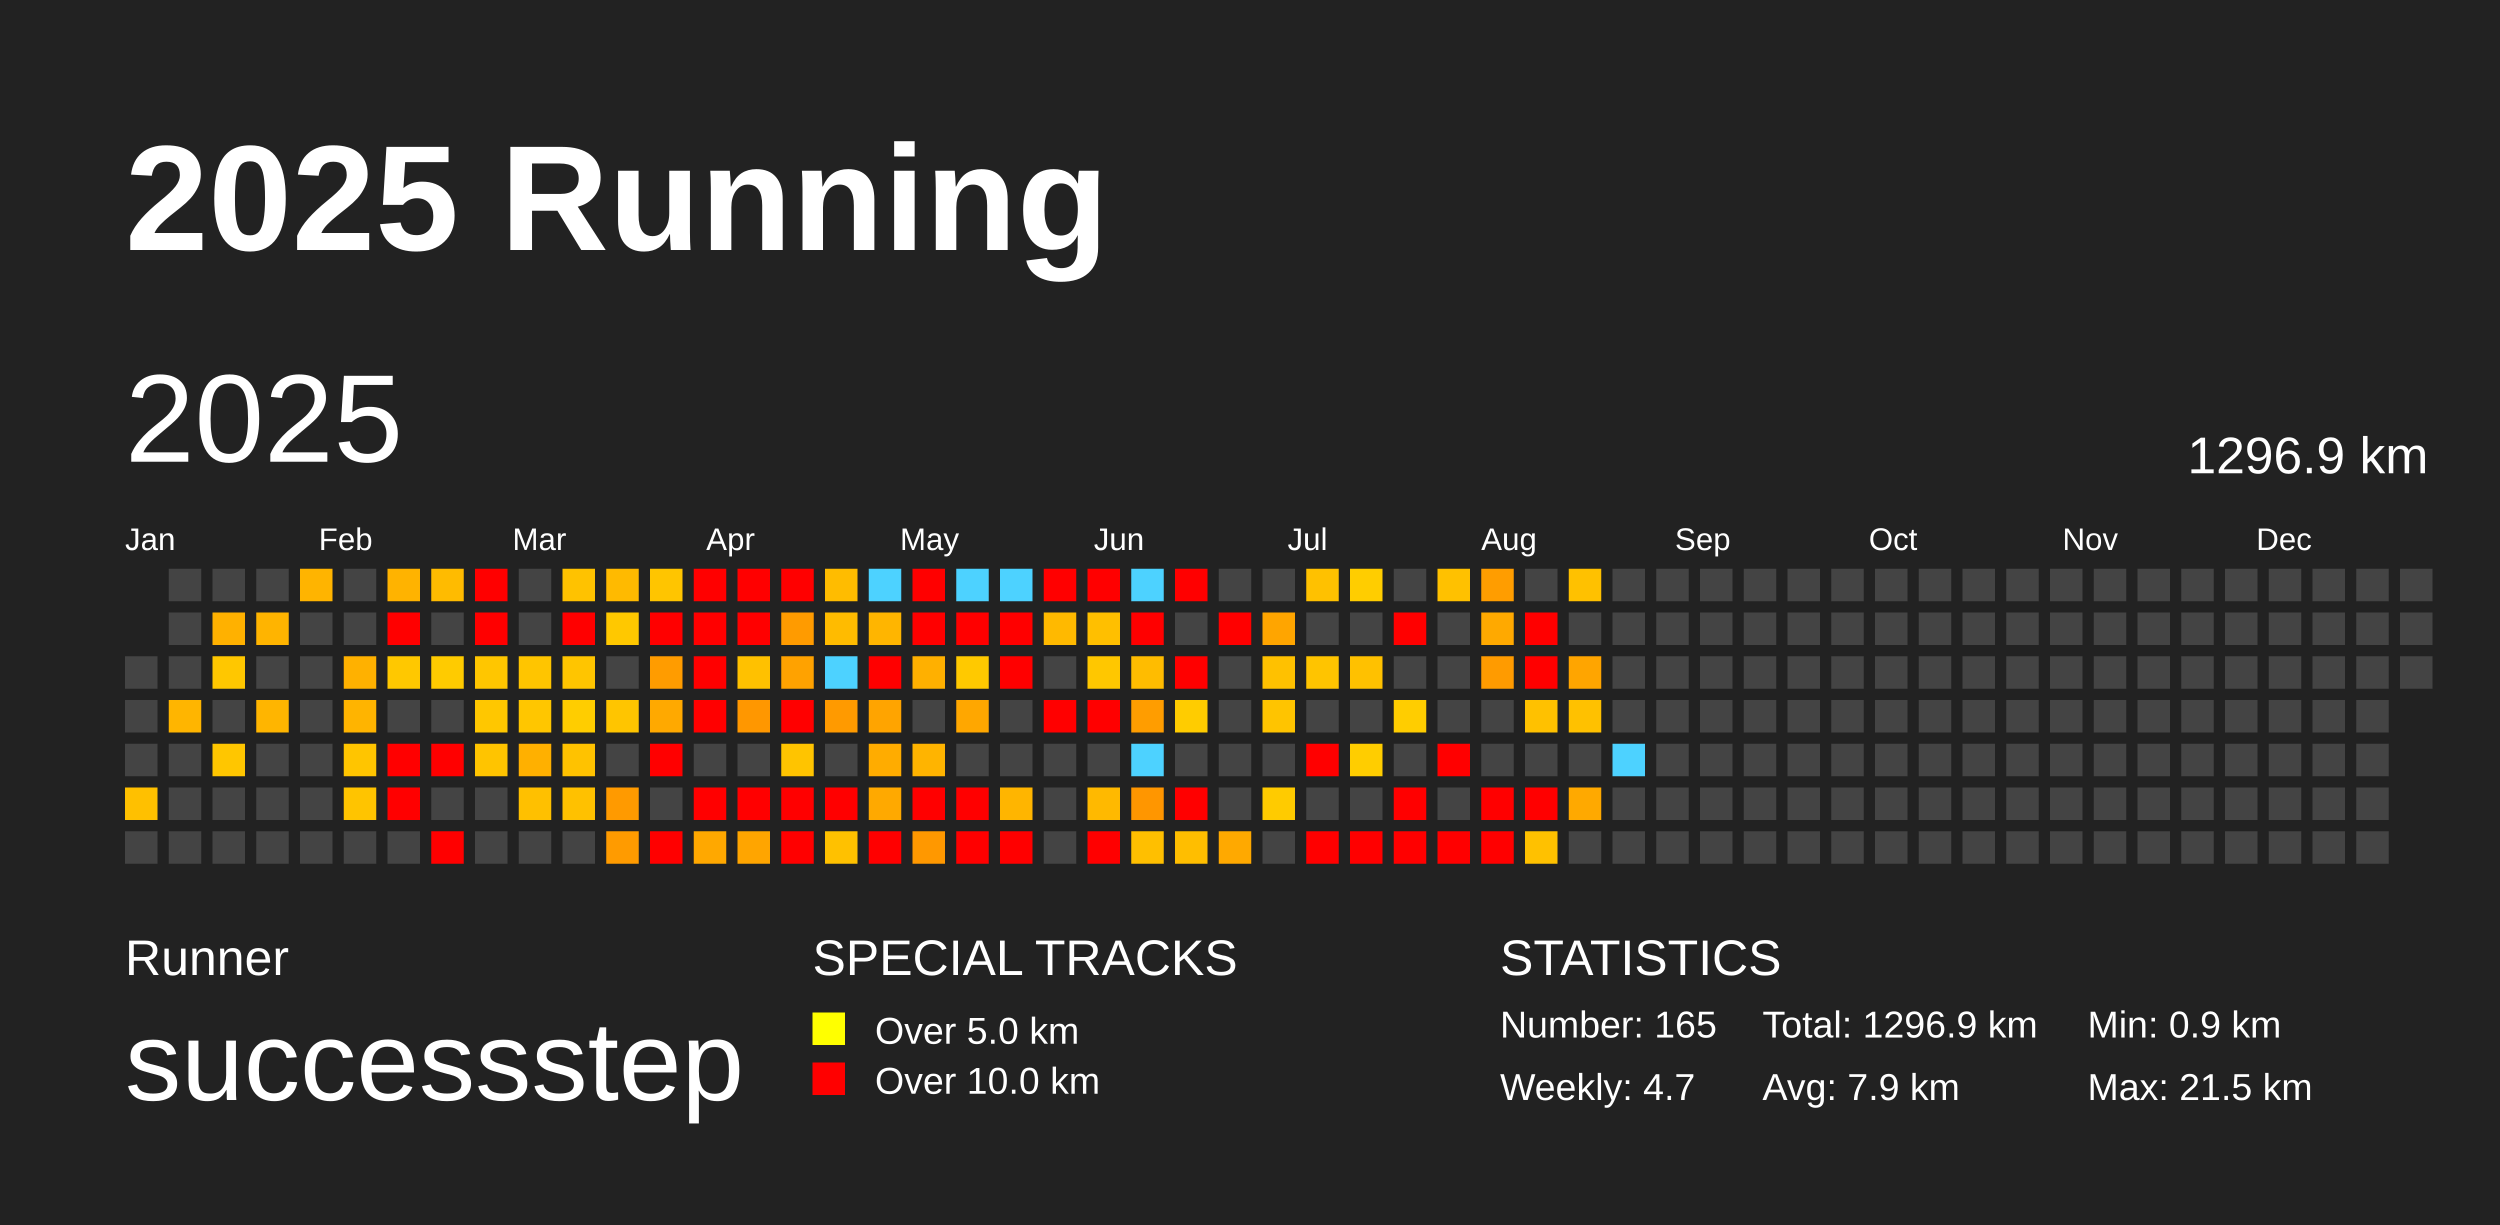
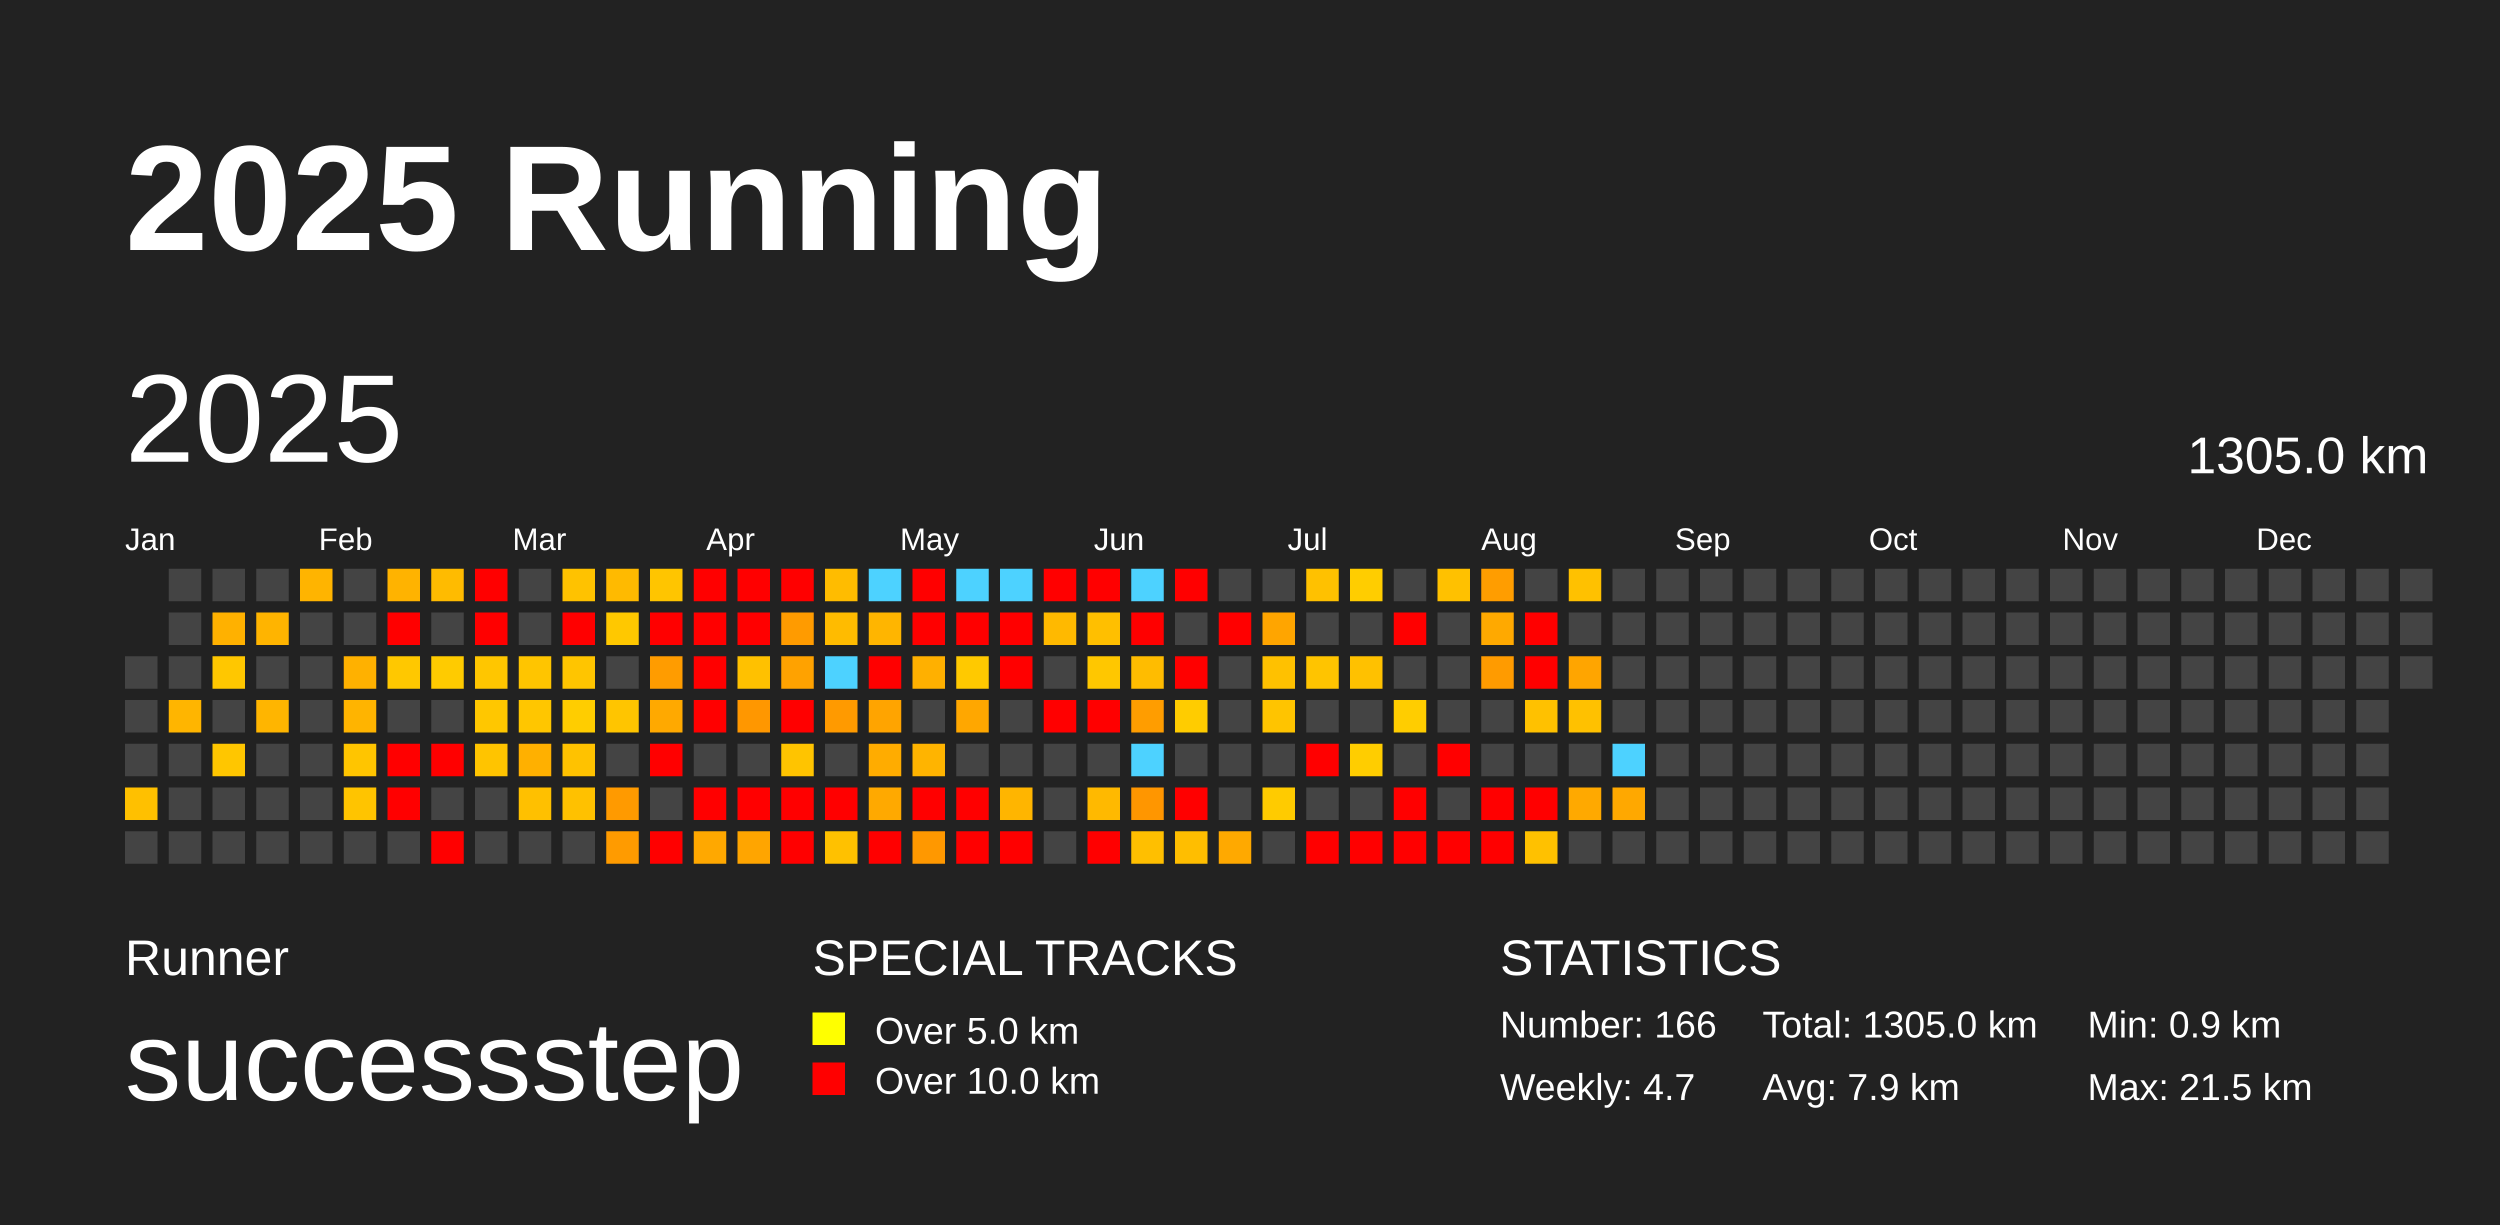
<svg xmlns="http://www.w3.org/2000/svg" baseProfile="full" height="98mm" version="1.1" viewBox="0,0,200,98" width="200mm">
  <defs />
  <rect fill="#222222" height="98" width="200" x="0" y="0" />
  <text fill="#FFFFFF" style="font-size:12px; font-family:Arial; font-weight:bold;" x="10" y="20">2025 Running</text>
  <text fill="#FFFFFF" style="font-size:4px; font-family:Arial" x="10" y="78">Runner</text>
  <text fill="#FFFFFF" style="font-size:9px; font-family:Arial" x="10" y="88">successstep</text>
  <text fill="#FFFFFF" style="font-size:4px; font-family:Arial" x="65" y="78">SPECIAL TRACKS</text>
  <rect fill="yellow" height="2.6" width="2.6" x="65" y="81" />
  <text fill="#FFFFFF" style="font-size:3px; font-family:Arial" x="70" y="83.5">Over 5.0 km</text>
  <rect fill="red" height="2.6" width="2.6" x="65" y="85" />
  <text fill="#FFFFFF" style="font-size:3px; font-family:Arial" x="70" y="87.5">Over 10.0 km</text>
  <text fill="#FFFFFF" style="font-size:4px; font-family:Arial" x="120" y="78">STATISTICS</text>
-   <text fill="#FFFFFF" style="font-size:3px; font-family:Arial" x="120" y="83">Number: 165</text>
+   <text fill="#FFFFFF" style="font-size:3px; font-family:Arial" x="120" y="83">Number: 166</text>
  <text fill="#FFFFFF" style="font-size:3px; font-family:Arial" x="120" y="88">Weekly: 4.7</text>
-   <text fill="#FFFFFF" style="font-size:3px; font-family:Arial" x="141" y="83">Total: 1296.9 km</text>
+   <text fill="#FFFFFF" style="font-size:3px; font-family:Arial" x="141" y="83">Total: 1305.0 km</text>
  <text fill="#FFFFFF" style="font-size:3px; font-family:Arial" x="141" y="88">Avg: 7.9 km</text>
  <text fill="#FFFFFF" style="font-size:3px; font-family:Arial" x="167" y="83">Min: 0.9 km</text>
  <text fill="#FFFFFF" style="font-size:3px; font-family:Arial" x="167" y="88">Max: 21.5 km</text>
  <text dominant-baseline="hanging" fill="#FFFFFF" style="font-size:10.0px; font-family:Arial;" x="10" y="30">2025</text>
-   <text dominant-baseline="hanging" fill="#FFFFFF" style="font-size:4.125px; font-family:Arial;" x="175" y="35">1296.9 km</text>
+   <text dominant-baseline="hanging" fill="#FFFFFF" style="font-size:4.125px; font-family:Arial;" x="175" y="35">1305.0 km</text>
  <text fill="#FFFFFF" style="font-size:2.5px; font-family:Arial" x="10.0" y="44">Jan</text>
  <text fill="#FFFFFF" style="font-size:2.5px; font-family:Arial" x="25.5" y="44">Feb</text>
  <text fill="#FFFFFF" style="font-size:2.5px; font-family:Arial" x="41.0" y="44">Mar</text>
  <text fill="#FFFFFF" style="font-size:2.5px; font-family:Arial" x="56.5" y="44">Apr</text>
  <text fill="#FFFFFF" style="font-size:2.5px; font-family:Arial" x="72.0" y="44">May</text>
  <text fill="#FFFFFF" style="font-size:2.5px; font-family:Arial" x="87.5" y="44">Jun</text>
  <text fill="#FFFFFF" style="font-size:2.5px; font-family:Arial" x="103.0" y="44">Jul</text>
  <text fill="#FFFFFF" style="font-size:2.5px; font-family:Arial" x="118.5" y="44">Aug</text>
  <text fill="#FFFFFF" style="font-size:2.5px; font-family:Arial" x="134.0" y="44">Sep</text>
  <text fill="#FFFFFF" style="font-size:2.5px; font-family:Arial" x="149.5" y="44">Oct</text>
  <text fill="#FFFFFF" style="font-size:2.5px; font-family:Arial" x="165.0" y="44">Nov</text>
  <text fill="#FFFFFF" style="font-size:2.5px; font-family:Arial" x="180.5" y="44">Dec</text>
  <rect fill="#444444" height="2.6" width="2.6" x="10.0" y="52.5" />
  <rect fill="#444444" height="2.6" width="2.6" x="10.0" y="56.0" />
  <rect fill="#444444" height="2.6" width="2.6" x="10.0" y="59.5" />
  <rect fill="#ffc000" height="2.6" width="2.6" x="10.0" y="63.0" />
  <rect fill="#444444" height="2.6" width="2.6" x="10.0" y="66.5" />
  <rect fill="#444444" height="2.6" width="2.6" x="13.5" y="45.5" />
  <rect fill="#444444" height="2.6" width="2.6" x="13.5" y="49.0" />
  <rect fill="#444444" height="2.6" width="2.6" x="13.5" y="52.5" />
  <rect fill="#ffb500" height="2.6" width="2.6" x="13.5" y="56.0" />
  <rect fill="#444444" height="2.6" width="2.6" x="13.5" y="59.5" />
  <rect fill="#444444" height="2.6" width="2.6" x="13.5" y="63.0" />
  <rect fill="#444444" height="2.6" width="2.6" x="13.5" y="66.5" />
  <rect fill="#444444" height="2.6" width="2.6" x="17.0" y="45.5" />
  <rect fill="#ffb100" height="2.6" width="2.6" x="17.0" y="49.0" />
  <rect fill="#ffc700" height="2.6" width="2.6" x="17.0" y="52.5" />
  <rect fill="#444444" height="2.6" width="2.6" x="17.0" y="56.0" />
  <rect fill="#ffc600" height="2.6" width="2.6" x="17.0" y="59.5" />
  <rect fill="#444444" height="2.6" width="2.6" x="17.0" y="63.0" />
  <rect fill="#444444" height="2.6" width="2.6" x="17.0" y="66.5" />
  <rect fill="#444444" height="2.6" width="2.6" x="20.5" y="45.5" />
  <rect fill="#ffb400" height="2.6" width="2.6" x="20.5" y="49.0" />
  <rect fill="#444444" height="2.6" width="2.6" x="20.5" y="52.5" />
  <rect fill="#ffb500" height="2.6" width="2.6" x="20.5" y="56.0" />
  <rect fill="#444444" height="2.6" width="2.6" x="20.5" y="59.5" />
  <rect fill="#444444" height="2.6" width="2.6" x="20.5" y="63.0" />
  <rect fill="#444444" height="2.6" width="2.6" x="20.5" y="66.5" />
  <rect fill="#ffb400" height="2.6" width="2.6" x="24.0" y="45.5" />
  <rect fill="#444444" height="2.6" width="2.6" x="24.0" y="49.0" />
  <rect fill="#444444" height="2.6" width="2.6" x="24.0" y="52.5" />
  <rect fill="#444444" height="2.6" width="2.6" x="24.0" y="56.0" />
  <rect fill="#444444" height="2.6" width="2.6" x="24.0" y="59.5" />
  <rect fill="#444444" height="2.6" width="2.6" x="24.0" y="63.0" />
  <rect fill="#444444" height="2.6" width="2.6" x="24.0" y="66.5" />
  <rect fill="#444444" height="2.6" width="2.6" x="27.5" y="45.5" />
  <rect fill="#444444" height="2.6" width="2.6" x="27.5" y="49.0" />
  <rect fill="#ffb100" height="2.6" width="2.6" x="27.5" y="52.5" />
  <rect fill="#ffb400" height="2.6" width="2.6" x="27.5" y="56.0" />
  <rect fill="#ffc500" height="2.6" width="2.6" x="27.5" y="59.5" />
  <rect fill="#ffc400" height="2.6" width="2.6" x="27.5" y="63.0" />
  <rect fill="#444444" height="2.6" width="2.6" x="27.5" y="66.5" />
  <rect fill="#ffb300" height="2.6" width="2.6" x="31.0" y="45.5" />
  <rect fill="red" height="2.6" width="2.6" x="31.0" y="49.0" />
  <rect fill="#ffc800" height="2.6" width="2.6" x="31.0" y="52.5" />
  <rect fill="#444444" height="2.6" width="2.6" x="31.0" y="56.0" />
  <rect fill="red" height="2.6" width="2.6" x="31.0" y="59.5" />
  <rect fill="red" height="2.6" width="2.6" x="31.0" y="63.0" />
  <rect fill="#444444" height="2.6" width="2.6" x="31.0" y="66.5" />
  <rect fill="#ffbb00" height="2.6" width="2.6" x="34.5" y="45.5" />
  <rect fill="#444444" height="2.6" width="2.6" x="34.5" y="49.0" />
  <rect fill="#ffcb00" height="2.6" width="2.6" x="34.5" y="52.5" />
  <rect fill="#444444" height="2.6" width="2.6" x="34.5" y="56.0" />
  <rect fill="red" height="2.6" width="2.6" x="34.5" y="59.5" />
  <rect fill="#444444" height="2.6" width="2.6" x="34.5" y="63.0" />
  <rect fill="red" height="2.6" width="2.6" x="34.5" y="66.5" />
  <rect fill="red" height="2.6" width="2.6" x="38.0" y="45.5" />
  <rect fill="red" height="2.6" width="2.6" x="38.0" y="49.0" />
  <rect fill="#ffc600" height="2.6" width="2.6" x="38.0" y="52.5" />
  <rect fill="#ffc700" height="2.6" width="2.6" x="38.0" y="56.0" />
  <rect fill="#ffc400" height="2.6" width="2.6" x="38.0" y="59.5" />
  <rect fill="#444444" height="2.6" width="2.6" x="38.0" y="63.0" />
  <rect fill="#444444" height="2.6" width="2.6" x="38.0" y="66.5" />
  <rect fill="#444444" height="2.6" width="2.6" x="41.5" y="45.5" />
  <rect fill="#444444" height="2.6" width="2.6" x="41.5" y="49.0" />
  <rect fill="#ffc500" height="2.6" width="2.6" x="41.5" y="52.5" />
  <rect fill="#ffc600" height="2.6" width="2.6" x="41.5" y="56.0" />
  <rect fill="#ffb000" height="2.6" width="2.6" x="41.5" y="59.5" />
  <rect fill="#ffc000" height="2.6" width="2.6" x="41.5" y="63.0" />
  <rect fill="#444444" height="2.6" width="2.6" x="41.5" y="66.5" />
  <rect fill="#ffc200" height="2.6" width="2.6" x="45.0" y="45.5" />
  <rect fill="red" height="2.6" width="2.6" x="45.0" y="49.0" />
  <rect fill="#ffc500" height="2.6" width="2.6" x="45.0" y="52.5" />
  <rect fill="#ffcd00" height="2.6" width="2.6" x="45.0" y="56.0" />
  <rect fill="#ffc200" height="2.6" width="2.6" x="45.0" y="59.5" />
  <rect fill="#ffc100" height="2.6" width="2.6" x="45.0" y="63.0" />
  <rect fill="#444444" height="2.6" width="2.6" x="45.0" y="66.5" />
  <rect fill="#ffba00" height="2.6" width="2.6" x="48.5" y="45.5" />
  <rect fill="#ffc800" height="2.6" width="2.6" x="48.5" y="49.0" />
  <rect fill="#444444" height="2.6" width="2.6" x="48.5" y="52.5" />
  <rect fill="#ffc500" height="2.6" width="2.6" x="48.5" y="56.0" />
  <rect fill="#444444" height="2.6" width="2.6" x="48.5" y="59.5" />
  <rect fill="#ff9a00" height="2.6" width="2.6" x="48.5" y="63.0" />
  <rect fill="#ff9b00" height="2.6" width="2.6" x="48.5" y="66.5" />
  <rect fill="#ffc500" height="2.6" width="2.6" x="52.0" y="45.5" />
  <rect fill="red" height="2.6" width="2.6" x="52.0" y="49.0" />
  <rect fill="#ff9c00" height="2.6" width="2.6" x="52.0" y="52.5" />
  <rect fill="#ffa900" height="2.6" width="2.6" x="52.0" y="56.0" />
  <rect fill="red" height="2.6" width="2.6" x="52.0" y="59.5" />
  <rect fill="#444444" height="2.6" width="2.6" x="52.0" y="63.0" />
  <rect fill="red" height="2.6" width="2.6" x="52.0" y="66.5" />
  <rect fill="red" height="2.6" width="2.6" x="55.5" y="45.5" />
  <rect fill="red" height="2.6" width="2.6" x="55.5" y="49.0" />
  <rect fill="red" height="2.6" width="2.6" x="55.5" y="52.5" />
  <rect fill="red" height="2.6" width="2.6" x="55.5" y="56.0" />
  <rect fill="#444444" height="2.6" width="2.6" x="55.5" y="59.5" />
  <rect fill="red" height="2.6" width="2.6" x="55.5" y="63.0" />
  <rect fill="#ffa800" height="2.6" width="2.6" x="55.5" y="66.5" />
  <rect fill="red" height="2.6" width="2.6" x="59.0" y="45.5" />
  <rect fill="red" height="2.6" width="2.6" x="59.0" y="49.0" />
  <rect fill="#ffc100" height="2.6" width="2.6" x="59.0" y="52.5" />
  <rect fill="#ff9700" height="2.6" width="2.6" x="59.0" y="56.0" />
  <rect fill="#444444" height="2.6" width="2.6" x="59.0" y="59.5" />
  <rect fill="red" height="2.6" width="2.6" x="59.0" y="63.0" />
  <rect fill="#ffa500" height="2.6" width="2.6" x="59.0" y="66.5" />
  <rect fill="red" height="2.6" width="2.6" x="62.5" y="45.5" />
  <rect fill="#ff9b00" height="2.6" width="2.6" x="62.5" y="49.0" />
  <rect fill="#ffa200" height="2.6" width="2.6" x="62.5" y="52.5" />
  <rect fill="red" height="2.6" width="2.6" x="62.5" y="56.0" />
  <rect fill="#ffc400" height="2.6" width="2.6" x="62.5" y="59.5" />
  <rect fill="red" height="2.6" width="2.6" x="62.5" y="63.0" />
  <rect fill="red" height="2.6" width="2.6" x="62.5" y="66.5" />
  <rect fill="#ffbc00" height="2.6" width="2.6" x="66.0" y="45.5" />
  <rect fill="#ffbb00" height="2.6" width="2.6" x="66.0" y="49.0" />
  <rect fill="#4dd2ff" height="2.6" width="2.6" x="66.0" y="52.5" />
  <rect fill="#ff9a00" height="2.6" width="2.6" x="66.0" y="56.0" />
  <rect fill="#444444" height="2.6" width="2.6" x="66.0" y="59.5" />
  <rect fill="red" height="2.6" width="2.6" x="66.0" y="63.0" />
  <rect fill="#ffc100" height="2.6" width="2.6" x="66.0" y="66.5" />
  <rect fill="#4dd2ff" height="2.6" width="2.6" x="69.5" y="45.5" />
  <rect fill="#ffb500" height="2.6" width="2.6" x="69.5" y="49.0" />
  <rect fill="red" height="2.6" width="2.6" x="69.5" y="52.5" />
  <rect fill="#ffa400" height="2.6" width="2.6" x="69.5" y="56.0" />
  <rect fill="#ffac00" height="2.6" width="2.6" x="69.5" y="59.5" />
  <rect fill="#ffa900" height="2.6" width="2.6" x="69.5" y="63.0" />
  <rect fill="red" height="2.6" width="2.6" x="69.5" y="66.5" />
  <rect fill="red" height="2.6" width="2.6" x="73.0" y="45.5" />
  <rect fill="red" height="2.6" width="2.6" x="73.0" y="49.0" />
  <rect fill="#ffb000" height="2.6" width="2.6" x="73.0" y="52.5" />
  <rect fill="#444444" height="2.6" width="2.6" x="73.0" y="56.0" />
  <rect fill="#ffb400" height="2.6" width="2.6" x="73.0" y="59.5" />
  <rect fill="red" height="2.6" width="2.6" x="73.0" y="63.0" />
  <rect fill="#ff9800" height="2.6" width="2.6" x="73.0" y="66.5" />
  <rect fill="#4dd2ff" height="2.6" width="2.6" x="76.5" y="45.5" />
  <rect fill="red" height="2.6" width="2.6" x="76.5" y="49.0" />
  <rect fill="#ffc900" height="2.6" width="2.6" x="76.5" y="52.5" />
  <rect fill="#ffa700" height="2.6" width="2.6" x="76.5" y="56.0" />
  <rect fill="#444444" height="2.6" width="2.6" x="76.5" y="59.5" />
  <rect fill="red" height="2.6" width="2.6" x="76.5" y="63.0" />
  <rect fill="red" height="2.6" width="2.6" x="76.5" y="66.5" />
  <rect fill="#4dd2ff" height="2.6" width="2.6" x="80.0" y="45.5" />
  <rect fill="red" height="2.6" width="2.6" x="80.0" y="49.0" />
  <rect fill="red" height="2.6" width="2.6" x="80.0" y="52.5" />
  <rect fill="#444444" height="2.6" width="2.6" x="80.0" y="56.0" />
  <rect fill="#444444" height="2.6" width="2.6" x="80.0" y="59.5" />
  <rect fill="#ffb500" height="2.6" width="2.6" x="80.0" y="63.0" />
  <rect fill="red" height="2.6" width="2.6" x="80.0" y="66.5" />
  <rect fill="red" height="2.6" width="2.6" x="83.5" y="45.5" />
  <rect fill="#ffb900" height="2.6" width="2.6" x="83.5" y="49.0" />
  <rect fill="#444444" height="2.6" width="2.6" x="83.5" y="52.5" />
  <rect fill="red" height="2.6" width="2.6" x="83.5" y="56.0" />
  <rect fill="#444444" height="2.6" width="2.6" x="83.5" y="59.5" />
  <rect fill="#444444" height="2.6" width="2.6" x="83.5" y="63.0" />
  <rect fill="#444444" height="2.6" width="2.6" x="83.5" y="66.5" />
  <rect fill="red" height="2.6" width="2.6" x="87.0" y="45.5" />
  <rect fill="#ffbf00" height="2.6" width="2.6" x="87.0" y="49.0" />
  <rect fill="#ffc700" height="2.6" width="2.6" x="87.0" y="52.5" />
  <rect fill="red" height="2.6" width="2.6" x="87.0" y="56.0" />
  <rect fill="#444444" height="2.6" width="2.6" x="87.0" y="59.5" />
  <rect fill="#ffb900" height="2.6" width="2.6" x="87.0" y="63.0" />
  <rect fill="red" height="2.6" width="2.6" x="87.0" y="66.5" />
  <rect fill="#4dd2ff" height="2.6" width="2.6" x="90.5" y="45.5" />
  <rect fill="red" height="2.6" width="2.6" x="90.5" y="49.0" />
  <rect fill="#ffbc00" height="2.6" width="2.6" x="90.5" y="52.5" />
  <rect fill="#ff9d00" height="2.6" width="2.6" x="90.5" y="56.0" />
  <rect fill="#4dd2ff" height="2.6" width="2.6" x="90.5" y="59.5" />
  <rect fill="#ff9600" height="2.6" width="2.6" x="90.5" y="63.0" />
  <rect fill="#ffbf00" height="2.6" width="2.6" x="90.5" y="66.5" />
  <rect fill="red" height="2.6" width="2.6" x="94.0" y="45.5" />
  <rect fill="#444444" height="2.6" width="2.6" x="94.0" y="49.0" />
  <rect fill="red" height="2.6" width="2.6" x="94.0" y="52.5" />
  <rect fill="#ffcc00" height="2.6" width="2.6" x="94.0" y="56.0" />
  <rect fill="#444444" height="2.6" width="2.6" x="94.0" y="59.5" />
  <rect fill="red" height="2.6" width="2.6" x="94.0" y="63.0" />
  <rect fill="#ffbe00" height="2.6" width="2.6" x="94.0" y="66.5" />
  <rect fill="#444444" height="2.6" width="2.6" x="97.5" y="45.5" />
  <rect fill="red" height="2.6" width="2.6" x="97.5" y="49.0" />
  <rect fill="#444444" height="2.6" width="2.6" x="97.5" y="52.5" />
  <rect fill="#444444" height="2.6" width="2.6" x="97.5" y="56.0" />
  <rect fill="#444444" height="2.6" width="2.6" x="97.5" y="59.5" />
  <rect fill="#444444" height="2.6" width="2.6" x="97.5" y="63.0" />
  <rect fill="#ffa900" height="2.6" width="2.6" x="97.5" y="66.5" />
  <rect fill="#444444" height="2.6" width="2.6" x="101.0" y="45.5" />
  <rect fill="#ffa500" height="2.6" width="2.6" x="101.0" y="49.0" />
  <rect fill="#ffc100" height="2.6" width="2.6" x="101.0" y="52.5" />
  <rect fill="#ffc400" height="2.6" width="2.6" x="101.0" y="56.0" />
  <rect fill="#444444" height="2.6" width="2.6" x="101.0" y="59.5" />
  <rect fill="#ffcb00" height="2.6" width="2.6" x="101.0" y="63.0" />
  <rect fill="#444444" height="2.6" width="2.6" x="101.0" y="66.5" />
  <rect fill="#ffc100" height="2.6" width="2.6" x="104.5" y="45.5" />
  <rect fill="#444444" height="2.6" width="2.6" x="104.5" y="49.0" />
  <rect fill="#ffc400" height="2.6" width="2.6" x="104.5" y="52.5" />
  <rect fill="#444444" height="2.6" width="2.6" x="104.5" y="56.0" />
  <rect fill="red" height="2.6" width="2.6" x="104.5" y="59.5" />
  <rect fill="#444444" height="2.6" width="2.6" x="104.5" y="63.0" />
  <rect fill="red" height="2.6" width="2.6" x="104.5" y="66.5" />
  <rect fill="#ffcd00" height="2.6" width="2.6" x="108.0" y="45.5" />
  <rect fill="#444444" height="2.6" width="2.6" x="108.0" y="49.0" />
  <rect fill="#ffc100" height="2.6" width="2.6" x="108.0" y="52.5" />
  <rect fill="#444444" height="2.6" width="2.6" x="108.0" y="56.0" />
  <rect fill="#ffcd00" height="2.6" width="2.6" x="108.0" y="59.5" />
  <rect fill="#444444" height="2.6" width="2.6" x="108.0" y="63.0" />
  <rect fill="red" height="2.6" width="2.6" x="108.0" y="66.5" />
  <rect fill="#444444" height="2.6" width="2.6" x="111.5" y="45.5" />
  <rect fill="red" height="2.6" width="2.6" x="111.5" y="49.0" />
  <rect fill="#444444" height="2.6" width="2.6" x="111.5" y="52.5" />
  <rect fill="#ffcd00" height="2.6" width="2.6" x="111.5" y="56.0" />
  <rect fill="#444444" height="2.6" width="2.6" x="111.5" y="59.5" />
  <rect fill="red" height="2.6" width="2.6" x="111.5" y="63.0" />
  <rect fill="red" height="2.6" width="2.6" x="111.5" y="66.5" />
  <rect fill="#ffc100" height="2.6" width="2.6" x="115.0" y="45.5" />
  <rect fill="#444444" height="2.6" width="2.6" x="115.0" y="49.0" />
  <rect fill="#444444" height="2.6" width="2.6" x="115.0" y="52.5" />
  <rect fill="#444444" height="2.6" width="2.6" x="115.0" y="56.0" />
  <rect fill="red" height="2.6" width="2.6" x="115.0" y="59.5" />
  <rect fill="#444444" height="2.6" width="2.6" x="115.0" y="63.0" />
  <rect fill="red" height="2.6" width="2.6" x="115.0" y="66.5" />
  <rect fill="#ff9d00" height="2.6" width="2.6" x="118.5" y="45.5" />
  <rect fill="#ffa900" height="2.6" width="2.6" x="118.5" y="49.0" />
  <rect fill="#ff9b00" height="2.6" width="2.6" x="118.5" y="52.5" />
  <rect fill="#444444" height="2.6" width="2.6" x="118.5" y="56.0" />
  <rect fill="#444444" height="2.6" width="2.6" x="118.5" y="59.5" />
  <rect fill="red" height="2.6" width="2.6" x="118.5" y="63.0" />
  <rect fill="red" height="2.6" width="2.6" x="118.5" y="66.5" />
  <rect fill="#444444" height="2.6" width="2.6" x="122.0" y="45.5" />
  <rect fill="red" height="2.6" width="2.6" x="122.0" y="49.0" />
  <rect fill="red" height="2.6" width="2.6" x="122.0" y="52.5" />
  <rect fill="#ffc100" height="2.6" width="2.6" x="122.0" y="56.0" />
  <rect fill="#444444" height="2.6" width="2.6" x="122.0" y="59.5" />
  <rect fill="red" height="2.6" width="2.6" x="122.0" y="63.0" />
  <rect fill="#ffc100" height="2.6" width="2.6" x="122.0" y="66.5" />
  <rect fill="#ffc100" height="2.6" width="2.6" x="125.5" y="45.5" />
  <rect fill="#444444" height="2.6" width="2.6" x="125.5" y="49.0" />
  <rect fill="#ffa500" height="2.6" width="2.6" x="125.5" y="52.5" />
  <rect fill="#ffc100" height="2.6" width="2.6" x="125.5" y="56.0" />
  <rect fill="#444444" height="2.6" width="2.6" x="125.5" y="59.5" />
  <rect fill="#ffa900" height="2.6" width="2.6" x="125.5" y="63.0" />
  <rect fill="#444444" height="2.6" width="2.6" x="125.5" y="66.5" />
  <rect fill="#444444" height="2.6" width="2.6" x="129.0" y="45.5" />
  <rect fill="#444444" height="2.6" width="2.6" x="129.0" y="49.0" />
  <rect fill="#444444" height="2.6" width="2.6" x="129.0" y="52.5" />
  <rect fill="#444444" height="2.6" width="2.6" x="129.0" y="56.0" />
  <rect fill="#4dd2ff" height="2.6" width="2.6" x="129.0" y="59.5" />
-   <rect fill="#444444" height="2.6" width="2.6" x="129.0" y="63.0" />
+   <rect fill="#ffa800" height="2.6" width="2.6" x="129.0" y="63.0" />
  <rect fill="#444444" height="2.6" width="2.6" x="129.0" y="66.5" />
  <rect fill="#444444" height="2.6" width="2.6" x="132.5" y="45.5" />
  <rect fill="#444444" height="2.6" width="2.6" x="132.5" y="49.0" />
  <rect fill="#444444" height="2.6" width="2.6" x="132.5" y="52.5" />
  <rect fill="#444444" height="2.6" width="2.6" x="132.5" y="56.0" />
  <rect fill="#444444" height="2.6" width="2.6" x="132.5" y="59.5" />
  <rect fill="#444444" height="2.6" width="2.6" x="132.5" y="63.0" />
  <rect fill="#444444" height="2.6" width="2.6" x="132.5" y="66.5" />
  <rect fill="#444444" height="2.6" width="2.6" x="136.0" y="45.5" />
  <rect fill="#444444" height="2.6" width="2.6" x="136.0" y="49.0" />
  <rect fill="#444444" height="2.6" width="2.6" x="136.0" y="52.5" />
  <rect fill="#444444" height="2.6" width="2.6" x="136.0" y="56.0" />
  <rect fill="#444444" height="2.6" width="2.6" x="136.0" y="59.5" />
  <rect fill="#444444" height="2.6" width="2.6" x="136.0" y="63.0" />
  <rect fill="#444444" height="2.6" width="2.6" x="136.0" y="66.5" />
  <rect fill="#444444" height="2.6" width="2.6" x="139.5" y="45.5" />
  <rect fill="#444444" height="2.6" width="2.6" x="139.5" y="49.0" />
  <rect fill="#444444" height="2.6" width="2.6" x="139.5" y="52.5" />
  <rect fill="#444444" height="2.6" width="2.6" x="139.5" y="56.0" />
  <rect fill="#444444" height="2.6" width="2.6" x="139.5" y="59.5" />
  <rect fill="#444444" height="2.6" width="2.6" x="139.5" y="63.0" />
  <rect fill="#444444" height="2.6" width="2.6" x="139.5" y="66.5" />
  <rect fill="#444444" height="2.6" width="2.6" x="143.0" y="45.5" />
  <rect fill="#444444" height="2.6" width="2.6" x="143.0" y="49.0" />
  <rect fill="#444444" height="2.6" width="2.6" x="143.0" y="52.5" />
  <rect fill="#444444" height="2.6" width="2.6" x="143.0" y="56.0" />
  <rect fill="#444444" height="2.6" width="2.6" x="143.0" y="59.5" />
  <rect fill="#444444" height="2.6" width="2.6" x="143.0" y="63.0" />
  <rect fill="#444444" height="2.6" width="2.6" x="143.0" y="66.5" />
  <rect fill="#444444" height="2.6" width="2.6" x="146.5" y="45.5" />
  <rect fill="#444444" height="2.6" width="2.6" x="146.5" y="49.0" />
  <rect fill="#444444" height="2.6" width="2.6" x="146.5" y="52.5" />
  <rect fill="#444444" height="2.6" width="2.6" x="146.5" y="56.0" />
  <rect fill="#444444" height="2.6" width="2.6" x="146.5" y="59.5" />
  <rect fill="#444444" height="2.6" width="2.6" x="146.5" y="63.0" />
  <rect fill="#444444" height="2.6" width="2.6" x="146.5" y="66.5" />
  <rect fill="#444444" height="2.6" width="2.6" x="150.0" y="45.5" />
  <rect fill="#444444" height="2.6" width="2.6" x="150.0" y="49.0" />
  <rect fill="#444444" height="2.6" width="2.6" x="150.0" y="52.5" />
  <rect fill="#444444" height="2.6" width="2.6" x="150.0" y="56.0" />
  <rect fill="#444444" height="2.6" width="2.6" x="150.0" y="59.5" />
  <rect fill="#444444" height="2.6" width="2.6" x="150.0" y="63.0" />
  <rect fill="#444444" height="2.6" width="2.6" x="150.0" y="66.5" />
  <rect fill="#444444" height="2.6" width="2.6" x="153.5" y="45.5" />
  <rect fill="#444444" height="2.6" width="2.6" x="153.5" y="49.0" />
  <rect fill="#444444" height="2.6" width="2.6" x="153.5" y="52.5" />
  <rect fill="#444444" height="2.6" width="2.6" x="153.5" y="56.0" />
  <rect fill="#444444" height="2.6" width="2.6" x="153.5" y="59.5" />
  <rect fill="#444444" height="2.6" width="2.6" x="153.5" y="63.0" />
  <rect fill="#444444" height="2.6" width="2.6" x="153.5" y="66.5" />
  <rect fill="#444444" height="2.6" width="2.6" x="157.0" y="45.5" />
  <rect fill="#444444" height="2.6" width="2.6" x="157.0" y="49.0" />
  <rect fill="#444444" height="2.6" width="2.6" x="157.0" y="52.5" />
  <rect fill="#444444" height="2.6" width="2.6" x="157.0" y="56.0" />
  <rect fill="#444444" height="2.6" width="2.6" x="157.0" y="59.5" />
  <rect fill="#444444" height="2.6" width="2.6" x="157.0" y="63.0" />
  <rect fill="#444444" height="2.6" width="2.6" x="157.0" y="66.5" />
  <rect fill="#444444" height="2.6" width="2.6" x="160.5" y="45.5" />
  <rect fill="#444444" height="2.6" width="2.6" x="160.5" y="49.0" />
  <rect fill="#444444" height="2.6" width="2.6" x="160.5" y="52.5" />
  <rect fill="#444444" height="2.6" width="2.6" x="160.5" y="56.0" />
  <rect fill="#444444" height="2.6" width="2.6" x="160.5" y="59.5" />
  <rect fill="#444444" height="2.6" width="2.6" x="160.5" y="63.0" />
  <rect fill="#444444" height="2.6" width="2.6" x="160.5" y="66.5" />
  <rect fill="#444444" height="2.6" width="2.6" x="164.0" y="45.5" />
  <rect fill="#444444" height="2.6" width="2.6" x="164.0" y="49.0" />
  <rect fill="#444444" height="2.6" width="2.6" x="164.0" y="52.5" />
  <rect fill="#444444" height="2.6" width="2.6" x="164.0" y="56.0" />
  <rect fill="#444444" height="2.6" width="2.6" x="164.0" y="59.5" />
  <rect fill="#444444" height="2.6" width="2.6" x="164.0" y="63.0" />
  <rect fill="#444444" height="2.6" width="2.6" x="164.0" y="66.5" />
  <rect fill="#444444" height="2.6" width="2.6" x="167.5" y="45.5" />
  <rect fill="#444444" height="2.6" width="2.6" x="167.5" y="49.0" />
  <rect fill="#444444" height="2.6" width="2.6" x="167.5" y="52.5" />
  <rect fill="#444444" height="2.6" width="2.6" x="167.5" y="56.0" />
  <rect fill="#444444" height="2.6" width="2.6" x="167.5" y="59.5" />
  <rect fill="#444444" height="2.6" width="2.6" x="167.5" y="63.0" />
  <rect fill="#444444" height="2.6" width="2.6" x="167.5" y="66.5" />
  <rect fill="#444444" height="2.6" width="2.6" x="171.0" y="45.5" />
  <rect fill="#444444" height="2.6" width="2.6" x="171.0" y="49.0" />
  <rect fill="#444444" height="2.6" width="2.6" x="171.0" y="52.5" />
  <rect fill="#444444" height="2.6" width="2.6" x="171.0" y="56.0" />
  <rect fill="#444444" height="2.6" width="2.6" x="171.0" y="59.5" />
  <rect fill="#444444" height="2.6" width="2.6" x="171.0" y="63.0" />
  <rect fill="#444444" height="2.6" width="2.6" x="171.0" y="66.5" />
  <rect fill="#444444" height="2.6" width="2.6" x="174.5" y="45.5" />
  <rect fill="#444444" height="2.6" width="2.6" x="174.5" y="49.0" />
  <rect fill="#444444" height="2.6" width="2.6" x="174.5" y="52.5" />
  <rect fill="#444444" height="2.6" width="2.6" x="174.5" y="56.0" />
  <rect fill="#444444" height="2.6" width="2.6" x="174.5" y="59.5" />
  <rect fill="#444444" height="2.6" width="2.6" x="174.5" y="63.0" />
  <rect fill="#444444" height="2.6" width="2.6" x="174.5" y="66.5" />
  <rect fill="#444444" height="2.6" width="2.6" x="178.0" y="45.5" />
  <rect fill="#444444" height="2.6" width="2.6" x="178.0" y="49.0" />
  <rect fill="#444444" height="2.6" width="2.6" x="178.0" y="52.5" />
  <rect fill="#444444" height="2.6" width="2.6" x="178.0" y="56.0" />
  <rect fill="#444444" height="2.6" width="2.6" x="178.0" y="59.5" />
  <rect fill="#444444" height="2.6" width="2.6" x="178.0" y="63.0" />
  <rect fill="#444444" height="2.6" width="2.6" x="178.0" y="66.5" />
  <rect fill="#444444" height="2.6" width="2.6" x="181.5" y="45.5" />
  <rect fill="#444444" height="2.6" width="2.6" x="181.5" y="49.0" />
  <rect fill="#444444" height="2.6" width="2.6" x="181.5" y="52.5" />
  <rect fill="#444444" height="2.6" width="2.6" x="181.5" y="56.0" />
  <rect fill="#444444" height="2.6" width="2.6" x="181.5" y="59.5" />
  <rect fill="#444444" height="2.6" width="2.6" x="181.5" y="63.0" />
  <rect fill="#444444" height="2.6" width="2.6" x="181.5" y="66.5" />
  <rect fill="#444444" height="2.6" width="2.6" x="185.0" y="45.5" />
  <rect fill="#444444" height="2.6" width="2.6" x="185.0" y="49.0" />
  <rect fill="#444444" height="2.6" width="2.6" x="185.0" y="52.5" />
  <rect fill="#444444" height="2.6" width="2.6" x="185.0" y="56.0" />
  <rect fill="#444444" height="2.6" width="2.6" x="185.0" y="59.5" />
  <rect fill="#444444" height="2.6" width="2.6" x="185.0" y="63.0" />
  <rect fill="#444444" height="2.6" width="2.6" x="185.0" y="66.5" />
  <rect fill="#444444" height="2.6" width="2.6" x="188.5" y="45.5" />
  <rect fill="#444444" height="2.6" width="2.6" x="188.5" y="49.0" />
  <rect fill="#444444" height="2.6" width="2.6" x="188.5" y="52.5" />
  <rect fill="#444444" height="2.6" width="2.6" x="188.5" y="56.0" />
  <rect fill="#444444" height="2.6" width="2.6" x="188.5" y="59.5" />
  <rect fill="#444444" height="2.6" width="2.6" x="188.5" y="63.0" />
  <rect fill="#444444" height="2.6" width="2.6" x="188.5" y="66.5" />
  <rect fill="#444444" height="2.6" width="2.6" x="192.0" y="45.5" />
  <rect fill="#444444" height="2.6" width="2.6" x="192.0" y="49.0" />
  <rect fill="#444444" height="2.6" width="2.6" x="192.0" y="52.5" />
</svg>
